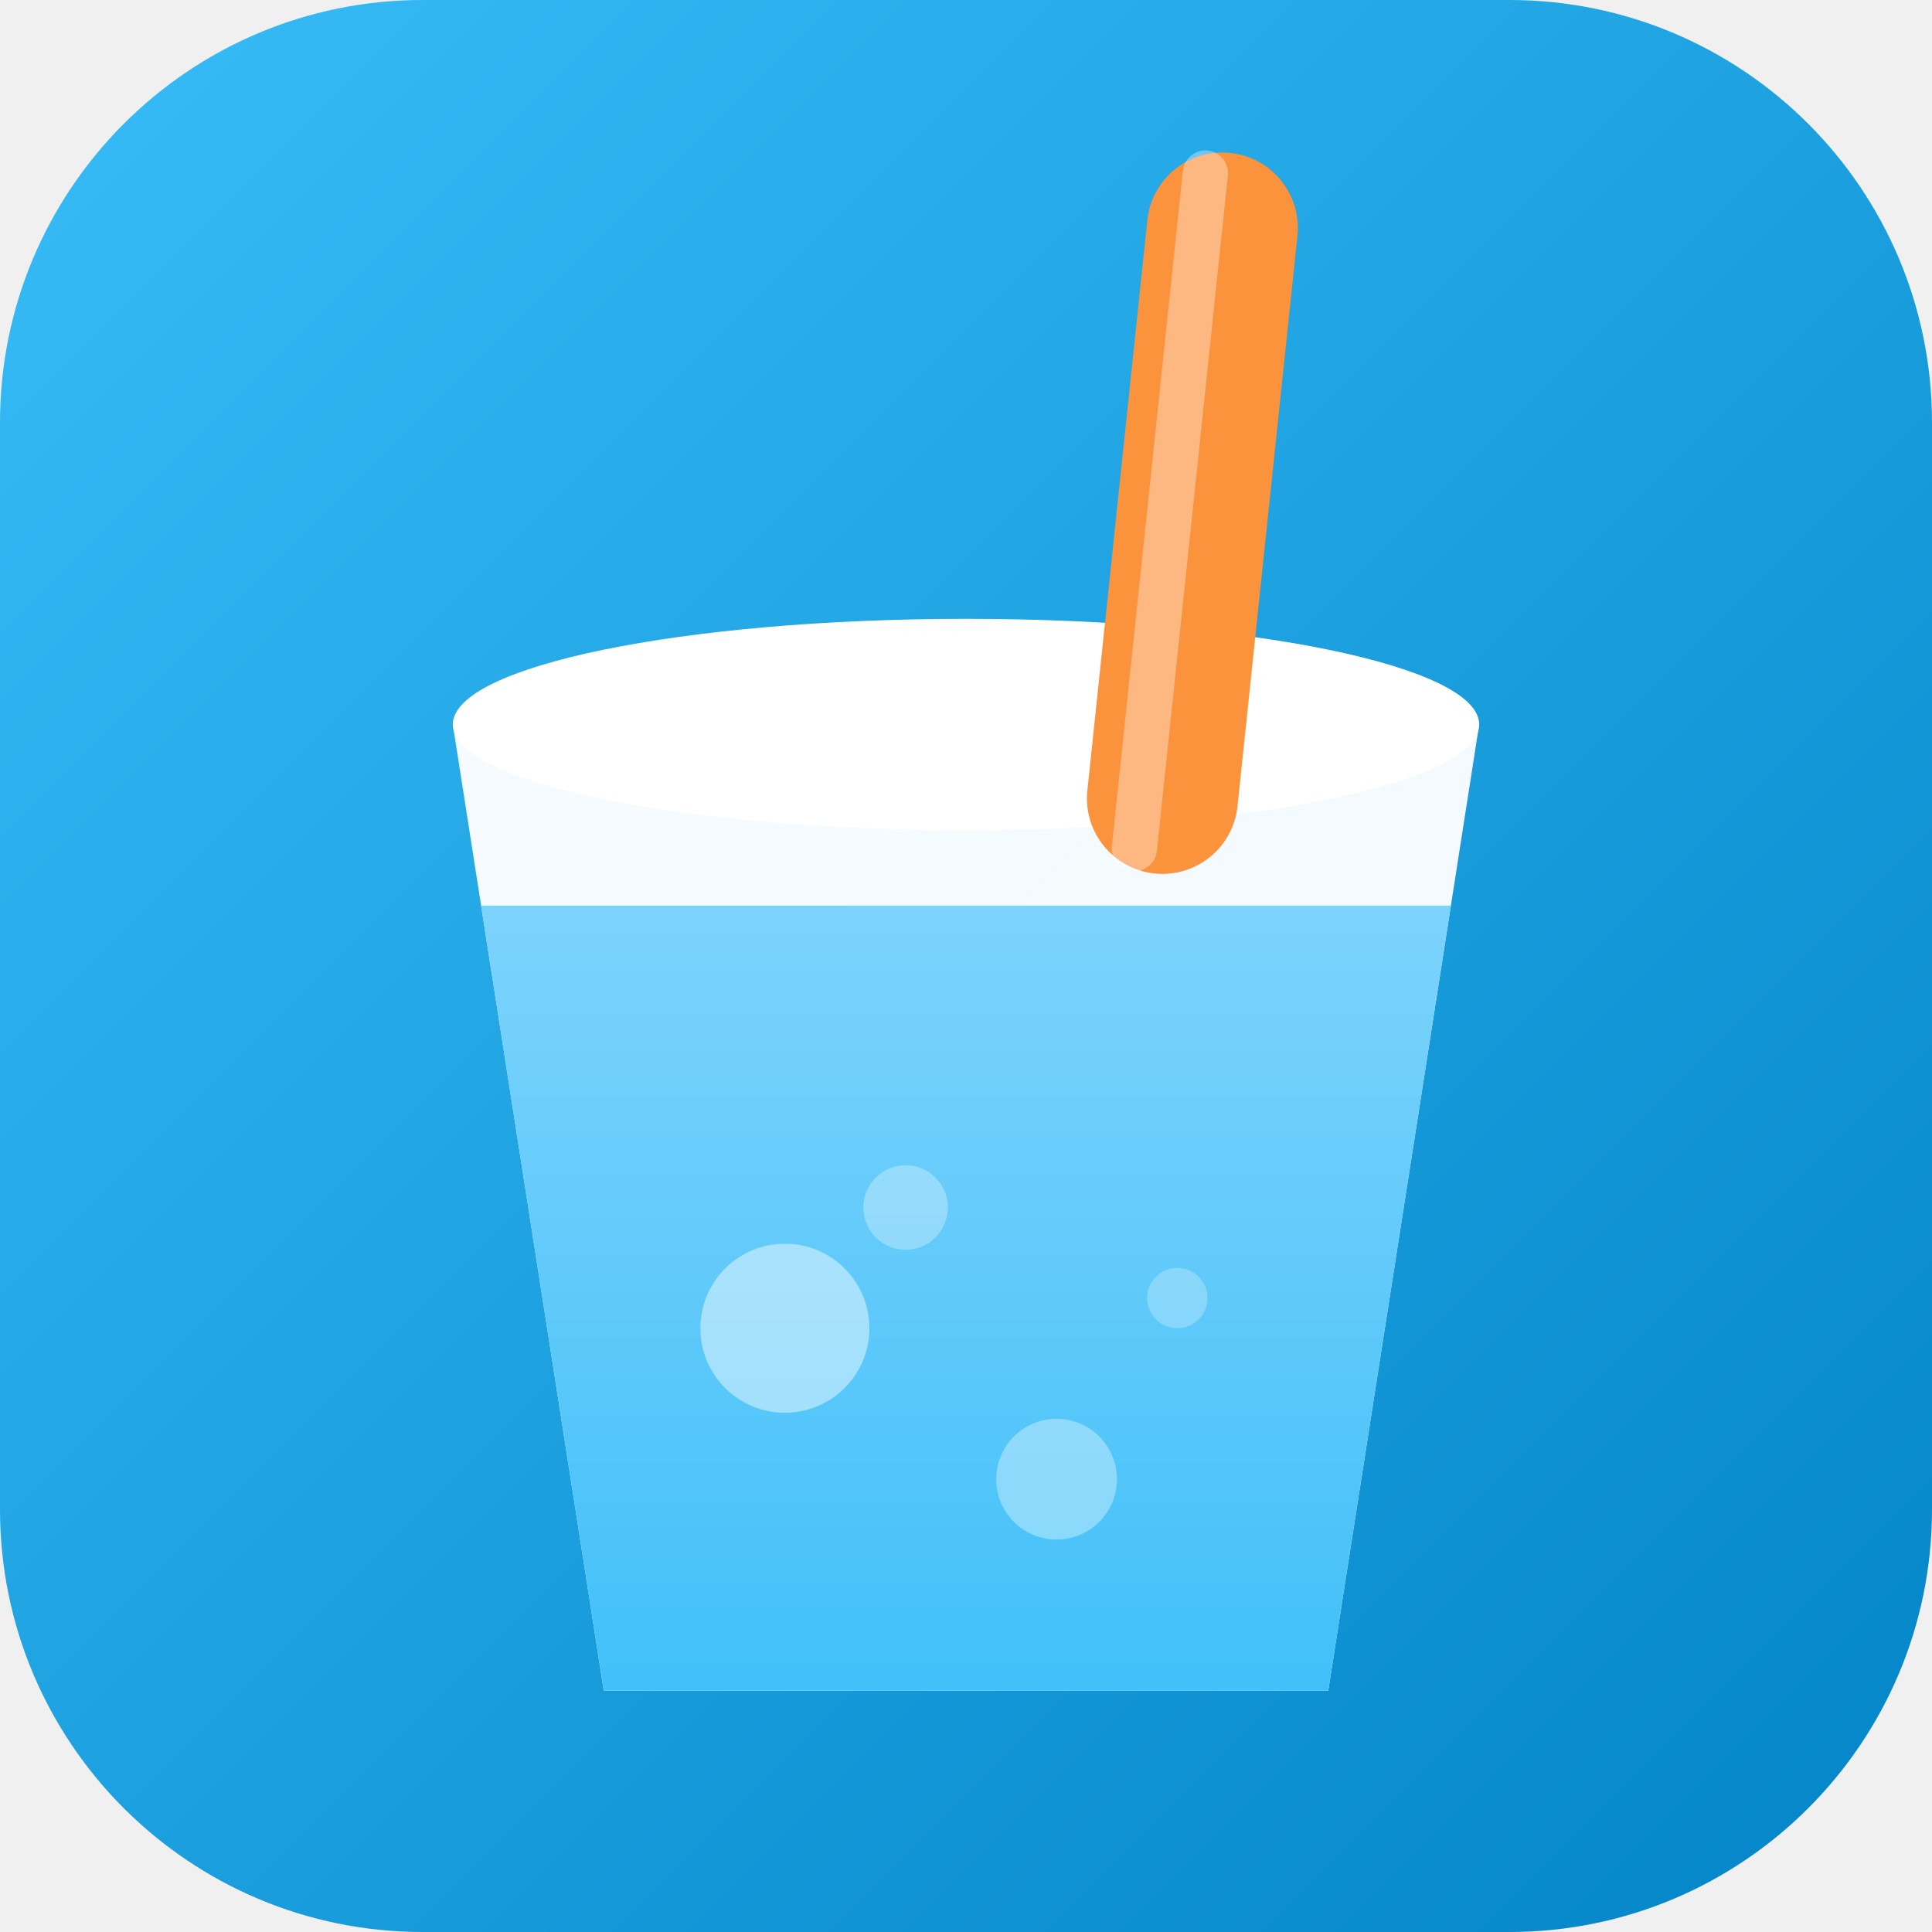
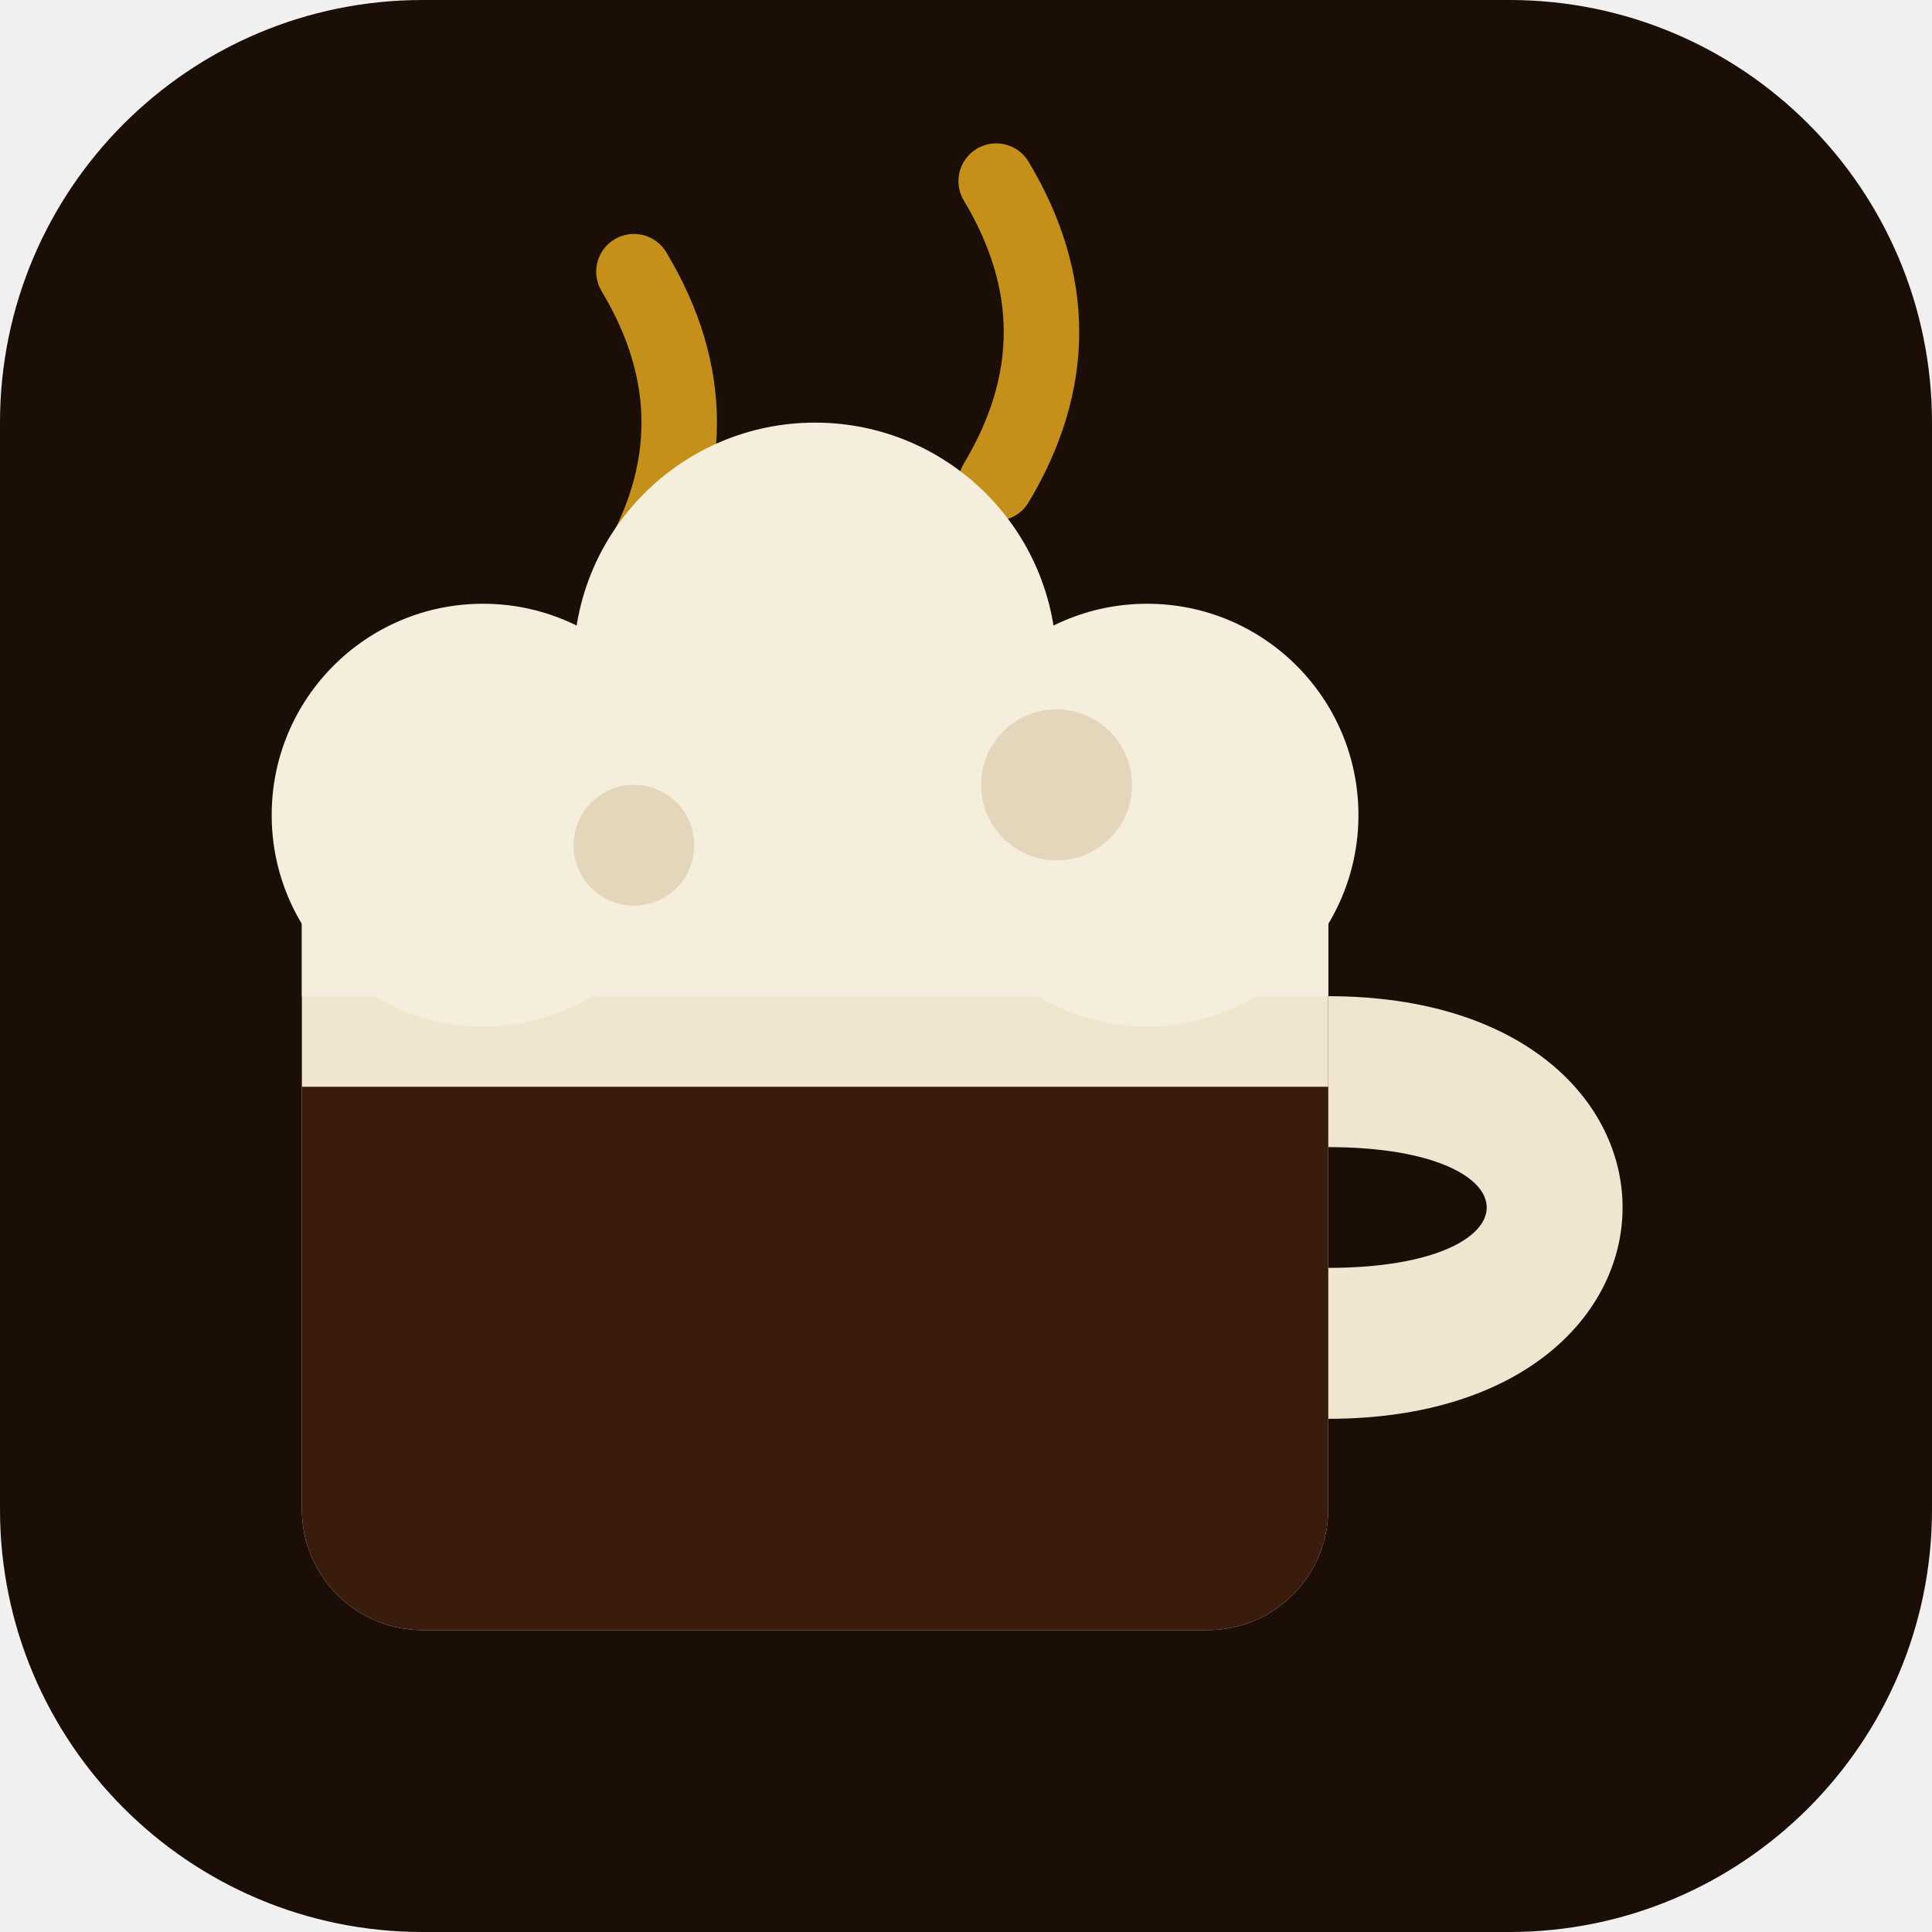
<svg xmlns="http://www.w3.org/2000/svg" viewBox="0 0 64 64">
  <defs>
-     <linearGradient id="bg" x1="0" y1="0" x2="1" y2="1">
-       <stop offset="0%" stop-color="#38bdf8" />
-       <stop offset="100%" stop-color="#0284c7" />
-     </linearGradient>
-     <linearGradient id="drink" x1="0" y1="0" x2="0" y2="1">
-       <stop offset="0%" stop-color="#7dd3fc" />
-       <stop offset="100%" stop-color="#38bdf8" />
-     </linearGradient>
-     <clipPath id="cup-clip">
-       <path d="M15 24 L49 24 L44 56 L20 56 Z" />
+     <clipPath id="mug-clip">
+       <rect x="10" y="26" width="34" height="28" rx="4" />
    </clipPath>
  </defs>
-   <rect width="64" height="64" rx="14" fill="url(#bg)" />
-   <path d="M15 24 L49 24 L44 56 L20 56 Z" fill="white" opacity="0.95" />
-   <rect x="0" y="30" width="64" height="30" fill="url(#drink)" clip-path="url(#cup-clip)" />
-   <circle cx="26" cy="44" r="2.8" fill="white" opacity="0.45" />
-   <circle cx="35" cy="49" r="2" fill="white" opacity="0.35" />
-   <circle cx="30" cy="40" r="1.4" fill="white" opacity="0.3" />
-   <circle cx="39" cy="43" r="1" fill="white" opacity="0.25" />
-   <ellipse cx="32" cy="24" rx="17" ry="3.5" fill="white" />
-   <rect x="37" y="5" width="5" height="24" rx="2.5" fill="#fb923c" transform="rotate(6 39.5 17)" />
-   <rect x="38" y="5" width="1.5" height="24" rx="0.75" fill="white" opacity="0.35" transform="rotate(6 39.5 17)" />
+   <rect width="64" height="64" rx="14" fill="#1a0e06" />
+   <path d="M 21,19 Q 24,14 21,9" fill="none" stroke="#c4901a" stroke-width="2.5" stroke-linecap="round" />
+   <path d="M 33,16 Q 36,11 33,6" fill="none" stroke="#c4901a" stroke-width="2.5" stroke-linecap="round" />
+   <path d="M 44,33 C 57,33 57,47 44,47 L 44,42 C 51,42 51,38 44,38 Z" fill="#f0e6cf" />
+   <rect x="10" y="26" width="34" height="28" rx="4" fill="#f0e6cf" />
+   <rect x="10" y="36" width="34" height="18" fill="#3a1c0c" clip-path="url(#mug-clip)" />
+   <circle cx="16" cy="27" r="7" fill="#f5eedc" />
+   <circle cx="27" cy="22" r="8" fill="#f5eedc" />
+   <circle cx="38" cy="27" r="7" fill="#f5eedc" />
+   <rect x="10" y="24" width="34" height="9" fill="#f5eedc" />
+   <circle cx="21" cy="28" r="2" fill="#d9c9a8" opacity="0.65" />
+   <circle cx="35" cy="26" r="2.5" fill="#d9c9a8" opacity="0.65" />
</svg>
